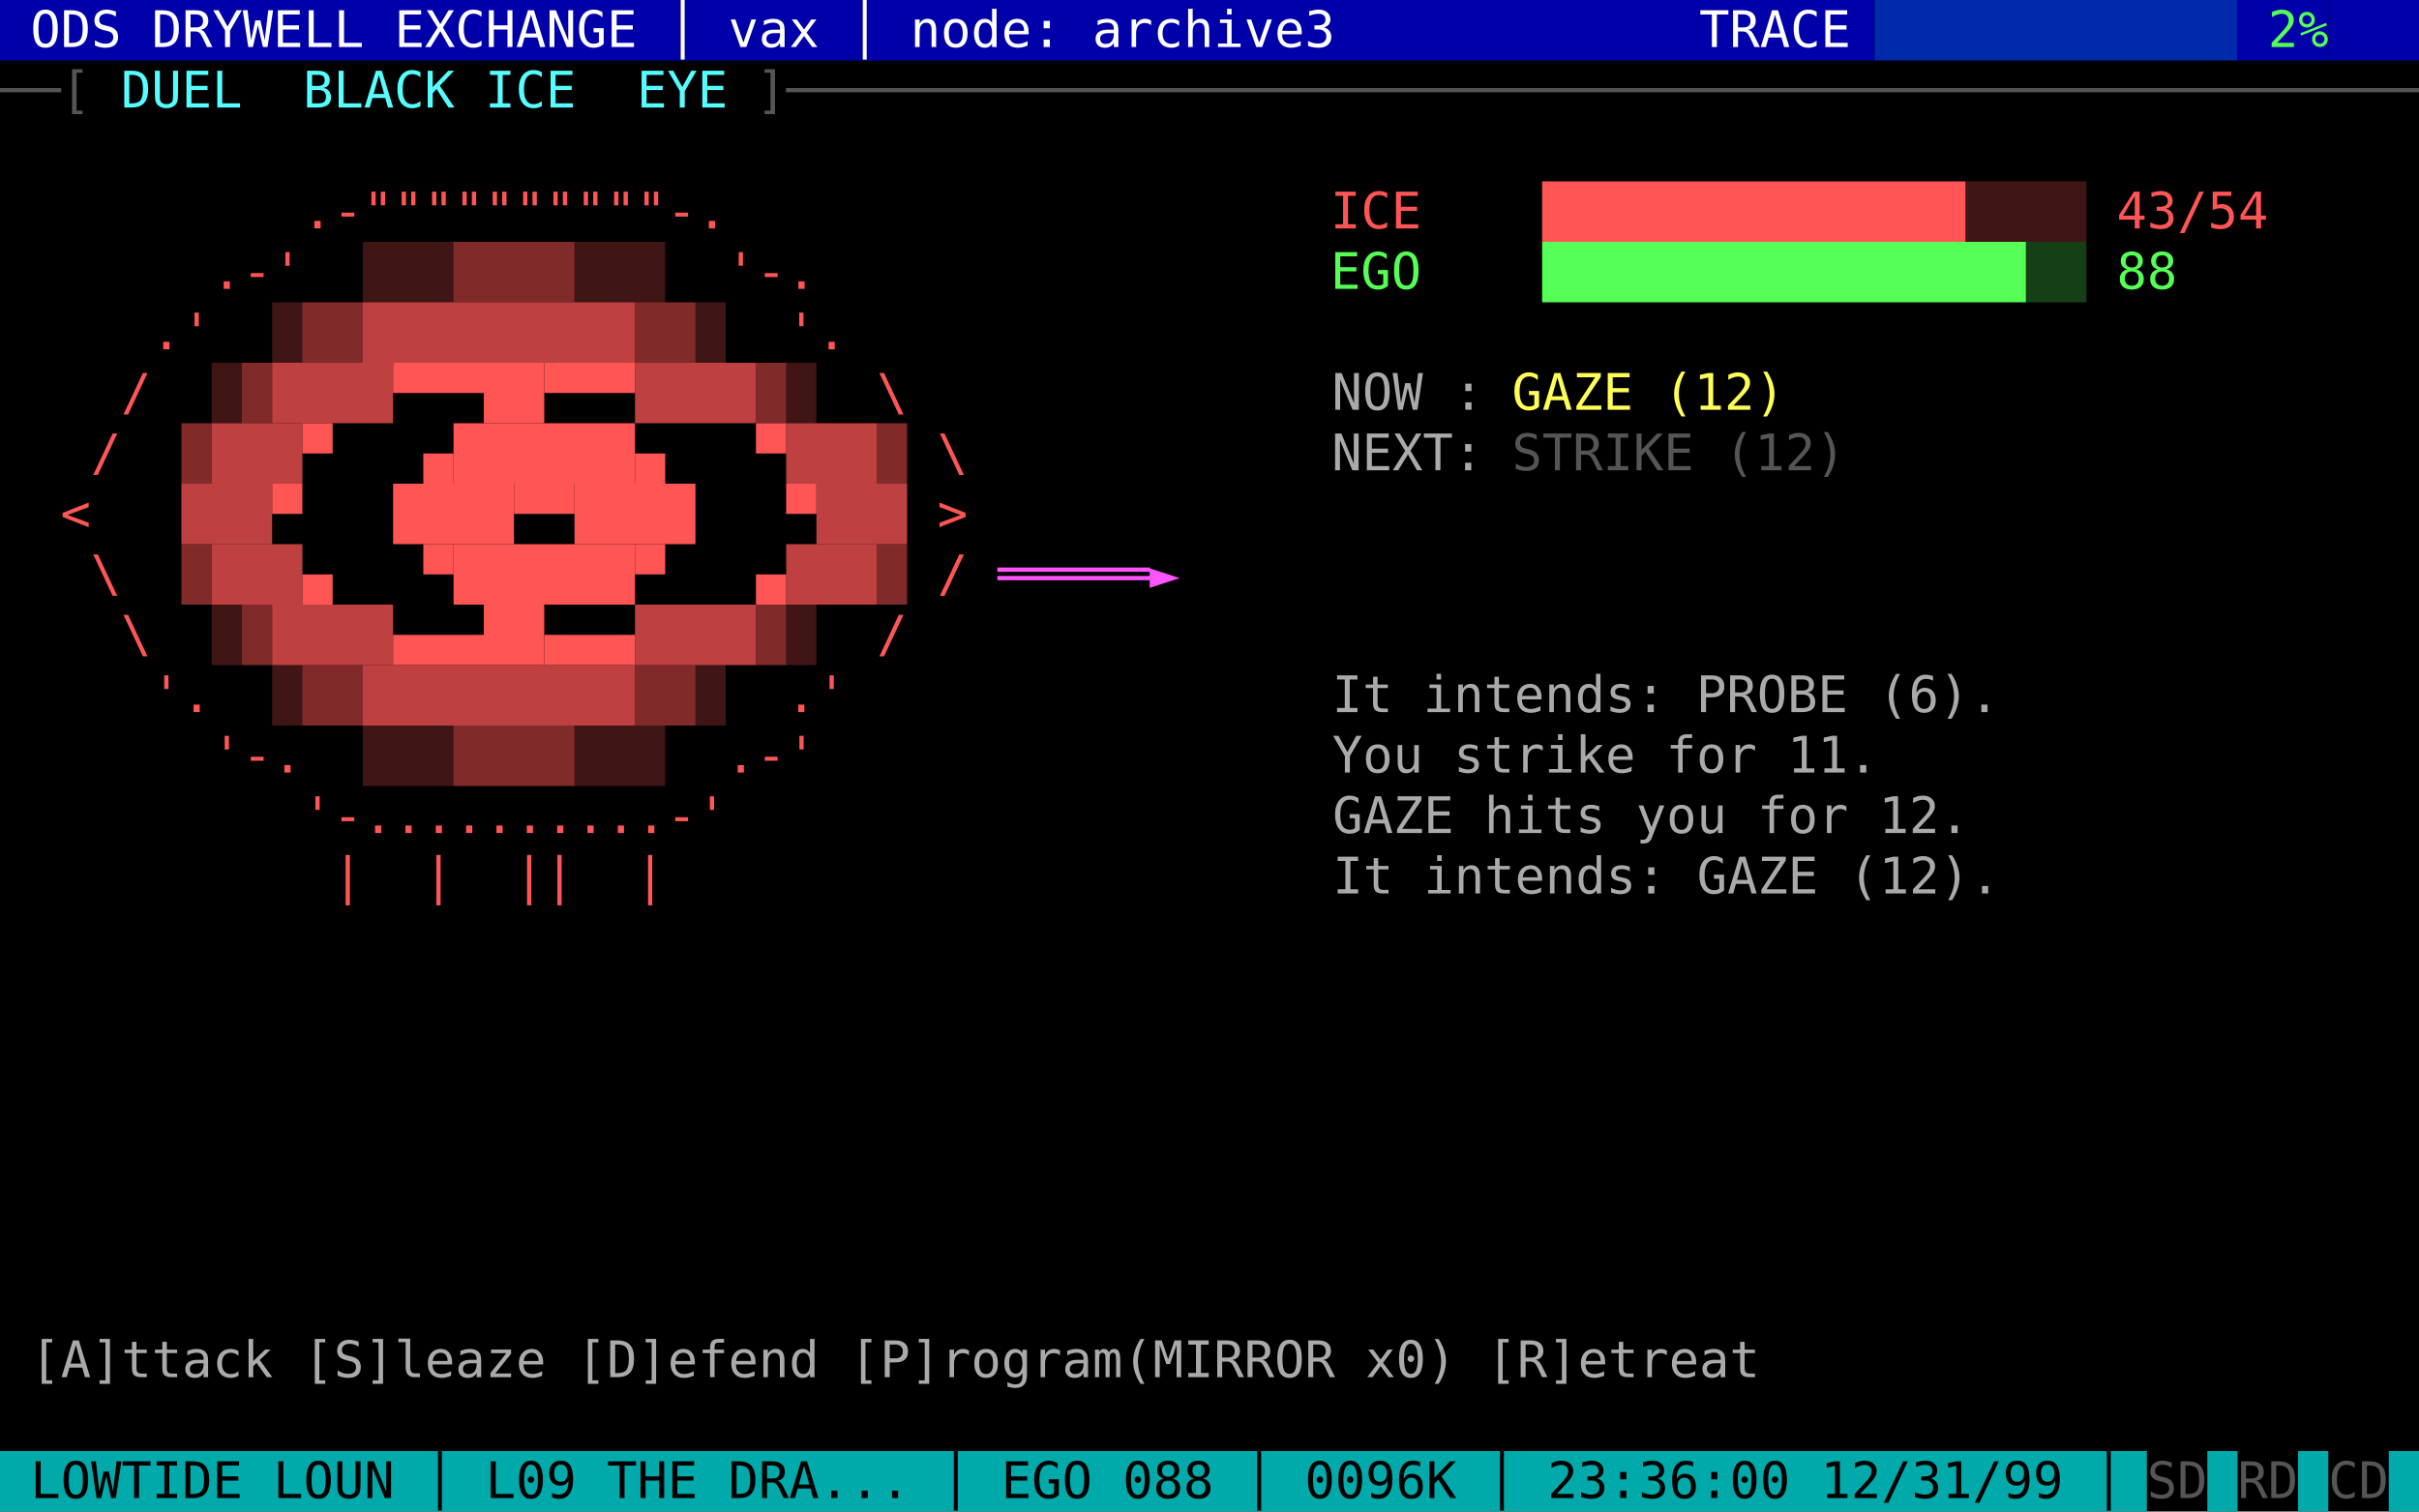
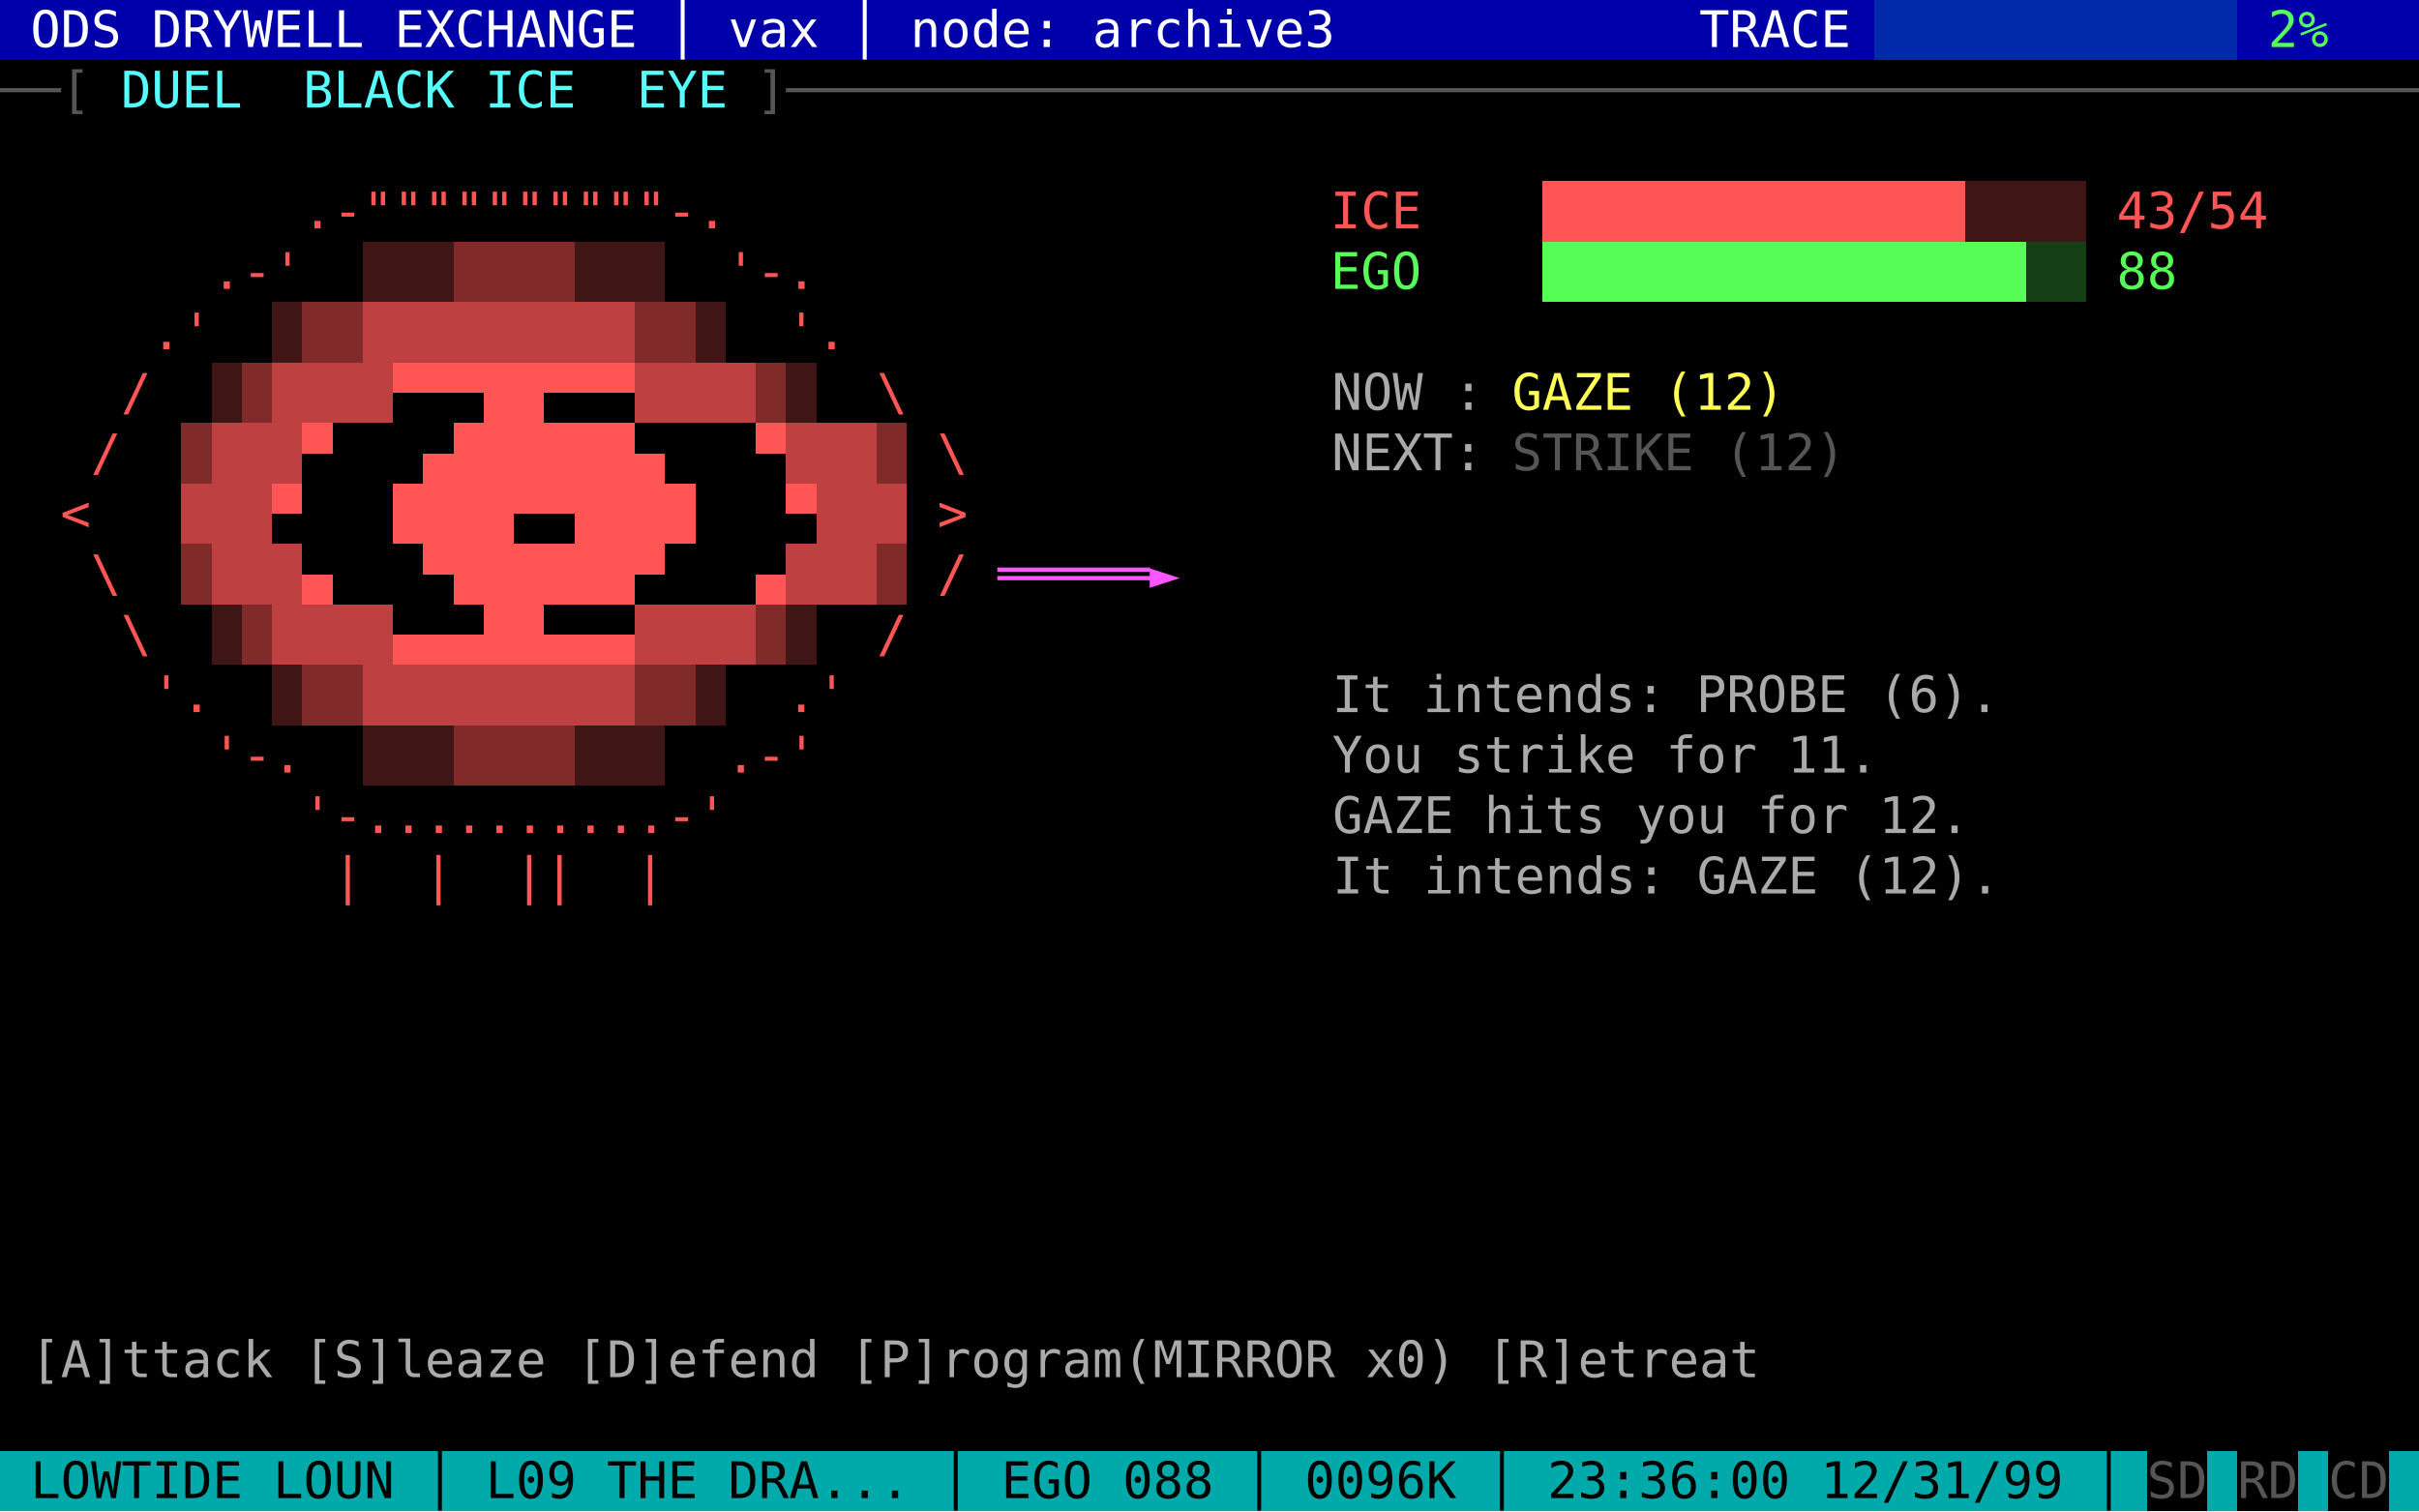
- <svg xmlns="http://www.w3.org/2000/svg" width="720" height="450" viewBox="0 0 720 450" font-family="Menlo, Consolas, 'DejaVu Sans Mono', monospace" font-size="15" style="white-space:pre">
+ <svg xmlns="http://www.w3.org/2000/svg" width="720" height="450" viewBox="0 0 720 450" font-family="Menlo, Consolas, 'DejaVu Sans Mono', monospace" font-size="15" shape-rendering="crispEdges" style="white-space:pre">
  <rect x="0" y="0" width="720" height="450" fill="#000000" />
  <rect x="0" y="0" width="558" height="18" fill="#0000aa" />
  <text x="0" y="14" fill="#ffffff" textLength="558" lengthAdjust="spacingAndGlyphs" xml:space="preserve"> ODS DRYWELL EXCHANGE │ vax │ node: archive3            TRACE </text>
  <rect x="558" y="0" width="108" height="18" fill="#0000aa" />
  <rect x="558" y="0" width="108" height="18" fill="#00aaaa" fill-opacity="0.25" />
  <rect x="666" y="0" width="27" height="18" fill="#0000aa" />
  <text x="666" y="14" fill="#55ff55" textLength="27" lengthAdjust="spacingAndGlyphs" xml:space="preserve"> 2%</text>
  <rect x="693" y="0" width="27" height="18" fill="#0000aa" />
  <text x="0" y="32" fill="#555555" textLength="36" lengthAdjust="spacingAndGlyphs" xml:space="preserve">──[ </text>
  <text x="36" y="32" fill="#55ffff" textLength="180" lengthAdjust="spacingAndGlyphs" xml:space="preserve">DUEL  BLACK ICE  EYE</text>
  <text x="216" y="32" fill="#555555" textLength="504" lengthAdjust="spacingAndGlyphs" xml:space="preserve"> ]──────────────────────────────────────────────────────</text>
  <text x="90" y="68" fill="#ff5555" textLength="126" lengthAdjust="spacingAndGlyphs" xml:space="preserve">.-""""""""""-.</text>
  <text x="396" y="68" fill="#ff5555" textLength="27" lengthAdjust="spacingAndGlyphs" xml:space="preserve">ICE</text>
  <rect x="459" y="54" width="126" height="18" fill="#ff5555" />
  <rect x="585" y="54" width="36" height="18" fill="#ff5555" fill-opacity="0.25" />
  <text x="630" y="68" fill="#ff5555" textLength="45" lengthAdjust="spacingAndGlyphs" xml:space="preserve">43/54</text>
  <text x="63" y="86" fill="#ff5555" textLength="27" lengthAdjust="spacingAndGlyphs" xml:space="preserve">.-'</text>
  <rect x="108" y="72" width="27" height="18" fill="#ff5555" fill-opacity="0.25" />
  <rect x="135" y="72" width="36" height="18" fill="#ff5555" fill-opacity="0.5" />
  <rect x="171" y="72" width="27" height="18" fill="#ff5555" fill-opacity="0.25" />
  <text x="216" y="86" fill="#ff5555" textLength="27" lengthAdjust="spacingAndGlyphs" xml:space="preserve">'-.</text>
  <text x="396" y="86" fill="#55ff55" textLength="27" lengthAdjust="spacingAndGlyphs" xml:space="preserve">EGO</text>
  <rect x="459" y="72" width="144" height="18" fill="#55ff55" />
  <rect x="603" y="72" width="18" height="18" fill="#55ff55" fill-opacity="0.25" />
  <text x="630" y="86" fill="#55ff55" textLength="18" lengthAdjust="spacingAndGlyphs" xml:space="preserve">88</text>
  <text x="45" y="104" fill="#ff5555" textLength="18" lengthAdjust="spacingAndGlyphs" xml:space="preserve">.'</text>
  <rect x="81" y="90" width="9" height="18" fill="#ff5555" fill-opacity="0.25" />
  <rect x="90" y="90" width="18" height="18" fill="#ff5555" fill-opacity="0.5" />
  <rect x="108" y="90" width="81" height="18" fill="#ff5555" fill-opacity="0.75" />
  <rect x="189" y="90" width="18" height="18" fill="#ff5555" fill-opacity="0.5" />
  <rect x="207" y="90" width="9" height="18" fill="#ff5555" fill-opacity="0.25" />
  <text x="234" y="104" fill="#ff5555" textLength="18" lengthAdjust="spacingAndGlyphs" xml:space="preserve">'.</text>
  <text x="36" y="122" fill="#ff5555" textLength="9" lengthAdjust="spacingAndGlyphs" xml:space="preserve">/</text>
  <rect x="63" y="108" width="9" height="18" fill="#ff5555" fill-opacity="0.25" />
  <rect x="72" y="108" width="9" height="18" fill="#ff5555" fill-opacity="0.5" />
  <rect x="81" y="108" width="36" height="18" fill="#ff5555" fill-opacity="0.75" />
  <rect x="117" y="108" width="27" height="9" fill="#ff5555" />
  <rect x="144" y="108" width="18" height="18" fill="#ff5555" />
  <rect x="162" y="108" width="27" height="9" fill="#ff5555" />
  <rect x="189" y="108" width="36" height="18" fill="#ff5555" fill-opacity="0.75" />
  <rect x="225" y="108" width="9" height="18" fill="#ff5555" fill-opacity="0.5" />
  <rect x="234" y="108" width="9" height="18" fill="#ff5555" fill-opacity="0.25" />
  <text x="261" y="122" fill="#ff5555" textLength="9" lengthAdjust="spacingAndGlyphs" xml:space="preserve">\</text>
  <text x="270" y="122" fill="#aaaaaa" textLength="180" lengthAdjust="spacingAndGlyphs" xml:space="preserve">              NOW : </text>
  <text x="450" y="122" fill="#ffff55" textLength="81" lengthAdjust="spacingAndGlyphs" xml:space="preserve">GAZE (12)</text>
  <text x="27" y="140" fill="#ff5555" textLength="9" lengthAdjust="spacingAndGlyphs" xml:space="preserve">/</text>
  <rect x="54" y="126" width="9" height="18" fill="#ff5555" fill-opacity="0.5" />
  <rect x="63" y="126" width="27" height="18" fill="#ff5555" fill-opacity="0.75" />
  <rect x="90" y="126" width="9" height="9" fill="#ff5555" />
  <rect x="126" y="135" width="9" height="9" fill="#ff5555" />
  <rect x="135" y="126" width="54" height="18" fill="#ff5555" />
  <rect x="189" y="135" width="9" height="9" fill="#ff5555" />
  <rect x="225" y="126" width="9" height="9" fill="#ff5555" />
  <rect x="234" y="126" width="27" height="18" fill="#ff5555" fill-opacity="0.75" />
  <rect x="261" y="126" width="9" height="18" fill="#ff5555" fill-opacity="0.5" />
  <text x="279" y="140" fill="#ff5555" textLength="9" lengthAdjust="spacingAndGlyphs" xml:space="preserve">\</text>
  <text x="288" y="140" fill="#aaaaaa" textLength="162" lengthAdjust="spacingAndGlyphs" xml:space="preserve">            NEXT: </text>
  <text x="450" y="140" fill="#555555" textLength="99" lengthAdjust="spacingAndGlyphs" xml:space="preserve">STRIKE (12)</text>
  <text x="18" y="158" fill="#ff5555" textLength="9" lengthAdjust="spacingAndGlyphs" xml:space="preserve">&lt;</text>
  <rect x="54" y="144" width="27" height="18" fill="#ff5555" fill-opacity="0.75" />
  <rect x="81" y="144" width="9" height="9" fill="#ff5555" />
  <rect x="117" y="144" width="36" height="18" fill="#ff5555" />
  <rect x="153" y="144" width="18" height="9" fill="#ff5555" />
  <rect x="171" y="144" width="36" height="18" fill="#ff5555" />
  <rect x="234" y="144" width="9" height="9" fill="#ff5555" />
  <rect x="243" y="144" width="27" height="18" fill="#ff5555" fill-opacity="0.75" />
  <text x="279" y="158" fill="#ff5555" textLength="9" lengthAdjust="spacingAndGlyphs" xml:space="preserve">&gt;</text>
  <text x="27" y="176" fill="#ff5555" textLength="9" lengthAdjust="spacingAndGlyphs" xml:space="preserve">\</text>
  <rect x="54" y="162" width="9" height="18" fill="#ff5555" fill-opacity="0.5" />
  <rect x="63" y="162" width="27" height="18" fill="#ff5555" fill-opacity="0.75" />
  <rect x="90" y="171" width="9" height="9" fill="#ff5555" />
  <rect x="126" y="162" width="9" height="9" fill="#ff5555" />
  <rect x="135" y="162" width="54" height="18" fill="#ff5555" />
  <rect x="189" y="162" width="9" height="9" fill="#ff5555" />
  <rect x="225" y="171" width="9" height="9" fill="#ff5555" />
  <rect x="234" y="162" width="27" height="18" fill="#ff5555" fill-opacity="0.75" />
  <rect x="261" y="162" width="9" height="18" fill="#ff5555" fill-opacity="0.5" />
  <text x="279" y="176" fill="#ff5555" textLength="9" lengthAdjust="spacingAndGlyphs" xml:space="preserve">/</text>
  <text x="297" y="176" fill="#ff55ff" textLength="54" lengthAdjust="spacingAndGlyphs" xml:space="preserve">═════►</text>
  <text x="36" y="194" fill="#ff5555" textLength="9" lengthAdjust="spacingAndGlyphs" xml:space="preserve">\</text>
  <rect x="63" y="180" width="9" height="18" fill="#ff5555" fill-opacity="0.25" />
  <rect x="72" y="180" width="9" height="18" fill="#ff5555" fill-opacity="0.5" />
  <rect x="81" y="180" width="36" height="18" fill="#ff5555" fill-opacity="0.75" />
  <rect x="117" y="189" width="27" height="9" fill="#ff5555" />
  <rect x="144" y="180" width="18" height="18" fill="#ff5555" />
  <rect x="162" y="189" width="27" height="9" fill="#ff5555" />
  <rect x="189" y="180" width="36" height="18" fill="#ff5555" fill-opacity="0.75" />
  <rect x="225" y="180" width="9" height="18" fill="#ff5555" fill-opacity="0.5" />
  <rect x="234" y="180" width="9" height="18" fill="#ff5555" fill-opacity="0.25" />
  <text x="261" y="194" fill="#ff5555" textLength="9" lengthAdjust="spacingAndGlyphs" xml:space="preserve">/</text>
  <text x="45" y="212" fill="#ff5555" textLength="18" lengthAdjust="spacingAndGlyphs" xml:space="preserve">'.</text>
  <rect x="81" y="198" width="9" height="18" fill="#ff5555" fill-opacity="0.25" />
  <rect x="90" y="198" width="18" height="18" fill="#ff5555" fill-opacity="0.5" />
  <rect x="108" y="198" width="81" height="18" fill="#ff5555" fill-opacity="0.75" />
  <rect x="189" y="198" width="18" height="18" fill="#ff5555" fill-opacity="0.5" />
  <rect x="207" y="198" width="9" height="18" fill="#ff5555" fill-opacity="0.25" />
  <text x="234" y="212" fill="#ff5555" textLength="18" lengthAdjust="spacingAndGlyphs" xml:space="preserve">.'</text>
  <text x="252" y="212" fill="#aaaaaa" textLength="468" lengthAdjust="spacingAndGlyphs" xml:space="preserve">                It intends: PROBE (6).              </text>
  <text x="63" y="230" fill="#ff5555" textLength="27" lengthAdjust="spacingAndGlyphs" xml:space="preserve">'-.</text>
  <rect x="108" y="216" width="27" height="18" fill="#ff5555" fill-opacity="0.25" />
  <rect x="135" y="216" width="36" height="18" fill="#ff5555" fill-opacity="0.5" />
  <rect x="171" y="216" width="27" height="18" fill="#ff5555" fill-opacity="0.25" />
  <text x="216" y="230" fill="#ff5555" textLength="27" lengthAdjust="spacingAndGlyphs" xml:space="preserve">.-'</text>
  <text x="243" y="230" fill="#aaaaaa" textLength="477" lengthAdjust="spacingAndGlyphs" xml:space="preserve">                 You strike for 11.                  </text>
  <text x="90" y="248" fill="#ff5555" textLength="126" lengthAdjust="spacingAndGlyphs" xml:space="preserve">'-..........-'</text>
  <text x="216" y="248" fill="#aaaaaa" textLength="504" lengthAdjust="spacingAndGlyphs" xml:space="preserve">                    GAZE hits you for 12.               </text>
  <text x="99" y="266" fill="#ff5555" textLength="9" lengthAdjust="spacingAndGlyphs" xml:space="preserve">|</text>
  <text x="126" y="266" fill="#ff5555" textLength="9" lengthAdjust="spacingAndGlyphs" xml:space="preserve">|</text>
  <text x="153" y="266" fill="#ff5555" textLength="18" lengthAdjust="spacingAndGlyphs" xml:space="preserve">||</text>
  <text x="189" y="266" fill="#ff5555" textLength="9" lengthAdjust="spacingAndGlyphs" xml:space="preserve">|</text>
  <text x="198" y="266" fill="#aaaaaa" textLength="522" lengthAdjust="spacingAndGlyphs" xml:space="preserve">                      It intends: GAZE (12).              </text>
  <text x="0" y="410" fill="#aaaaaa" textLength="720" lengthAdjust="spacingAndGlyphs" xml:space="preserve"> [A]ttack [S]leaze [D]efend [P]rogram(MIRROR x0) [R]etreat                      </text>
  <rect x="0" y="432" width="639" height="18" fill="#00aaaa" />
  <text x="0" y="446" fill="#000000" textLength="639" lengthAdjust="spacingAndGlyphs" xml:space="preserve"> LOWTIDE LOUN │ L09 THE DRA... │ EGO 088 │ 0096K │ 23:36:00 12/31/99 │ </text>
  <text x="639" y="446" fill="#555555" textLength="18" lengthAdjust="spacingAndGlyphs" xml:space="preserve">SD</text>
  <rect x="657" y="432" width="9" height="18" fill="#00aaaa" />
  <text x="666" y="446" fill="#555555" textLength="18" lengthAdjust="spacingAndGlyphs" xml:space="preserve">RD</text>
  <rect x="684" y="432" width="9" height="18" fill="#00aaaa" />
  <text x="693" y="446" fill="#555555" textLength="18" lengthAdjust="spacingAndGlyphs" xml:space="preserve">CD</text>
  <rect x="711" y="432" width="9" height="18" fill="#00aaaa" />
</svg>
